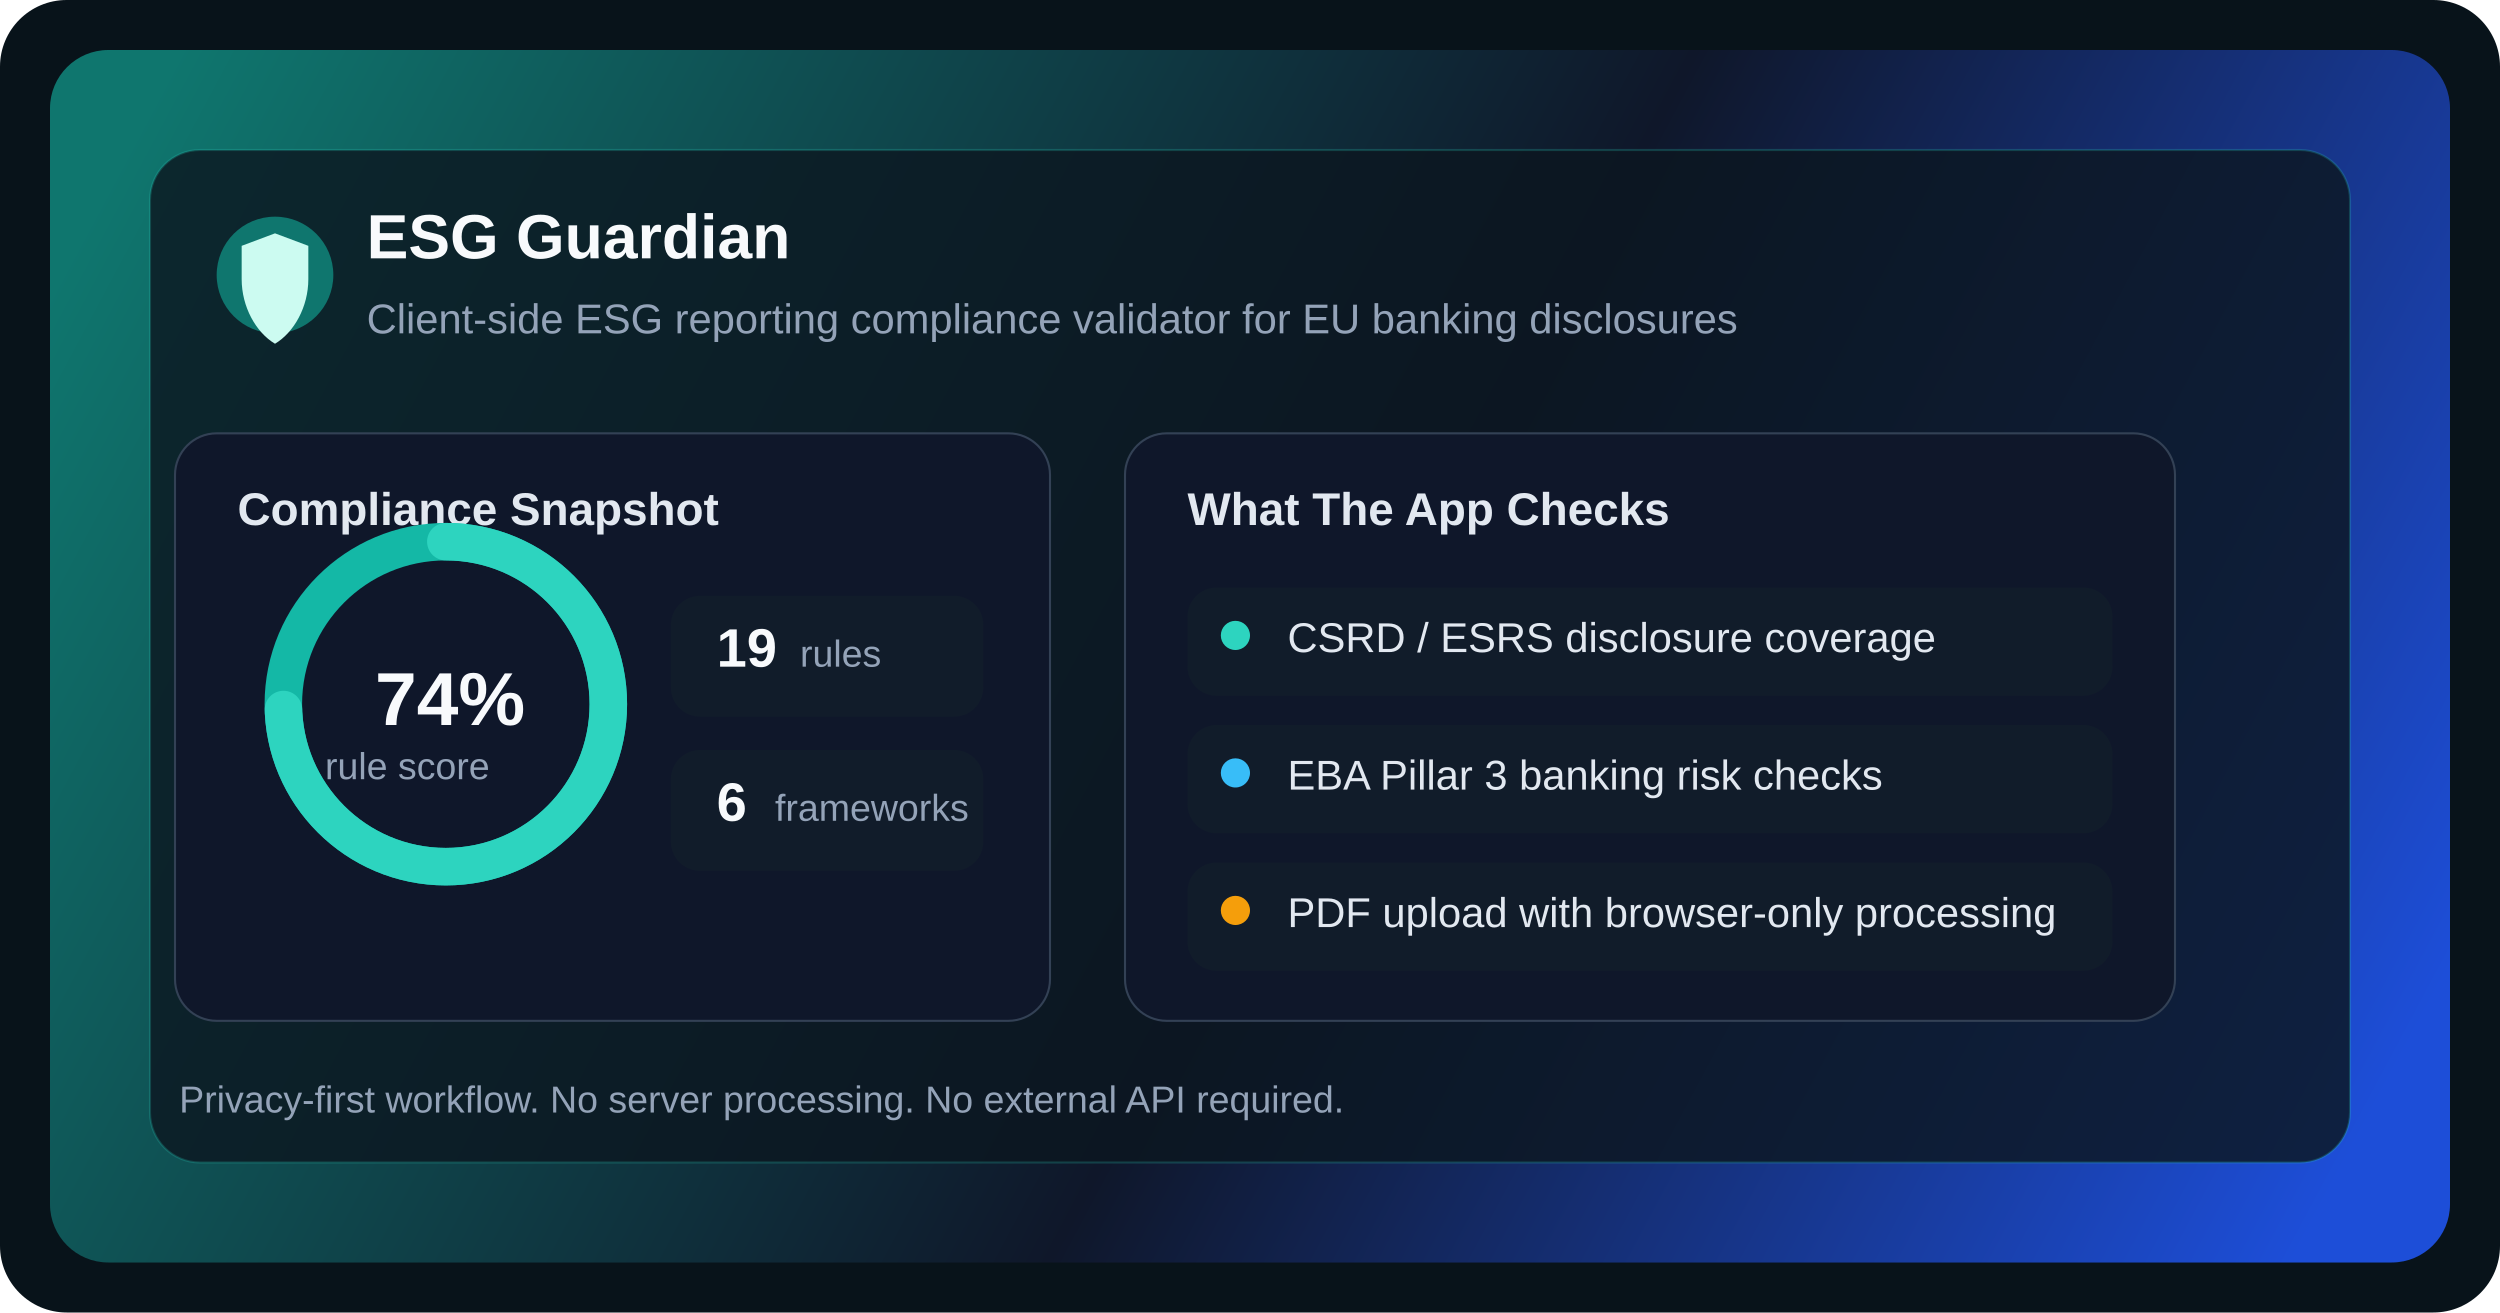
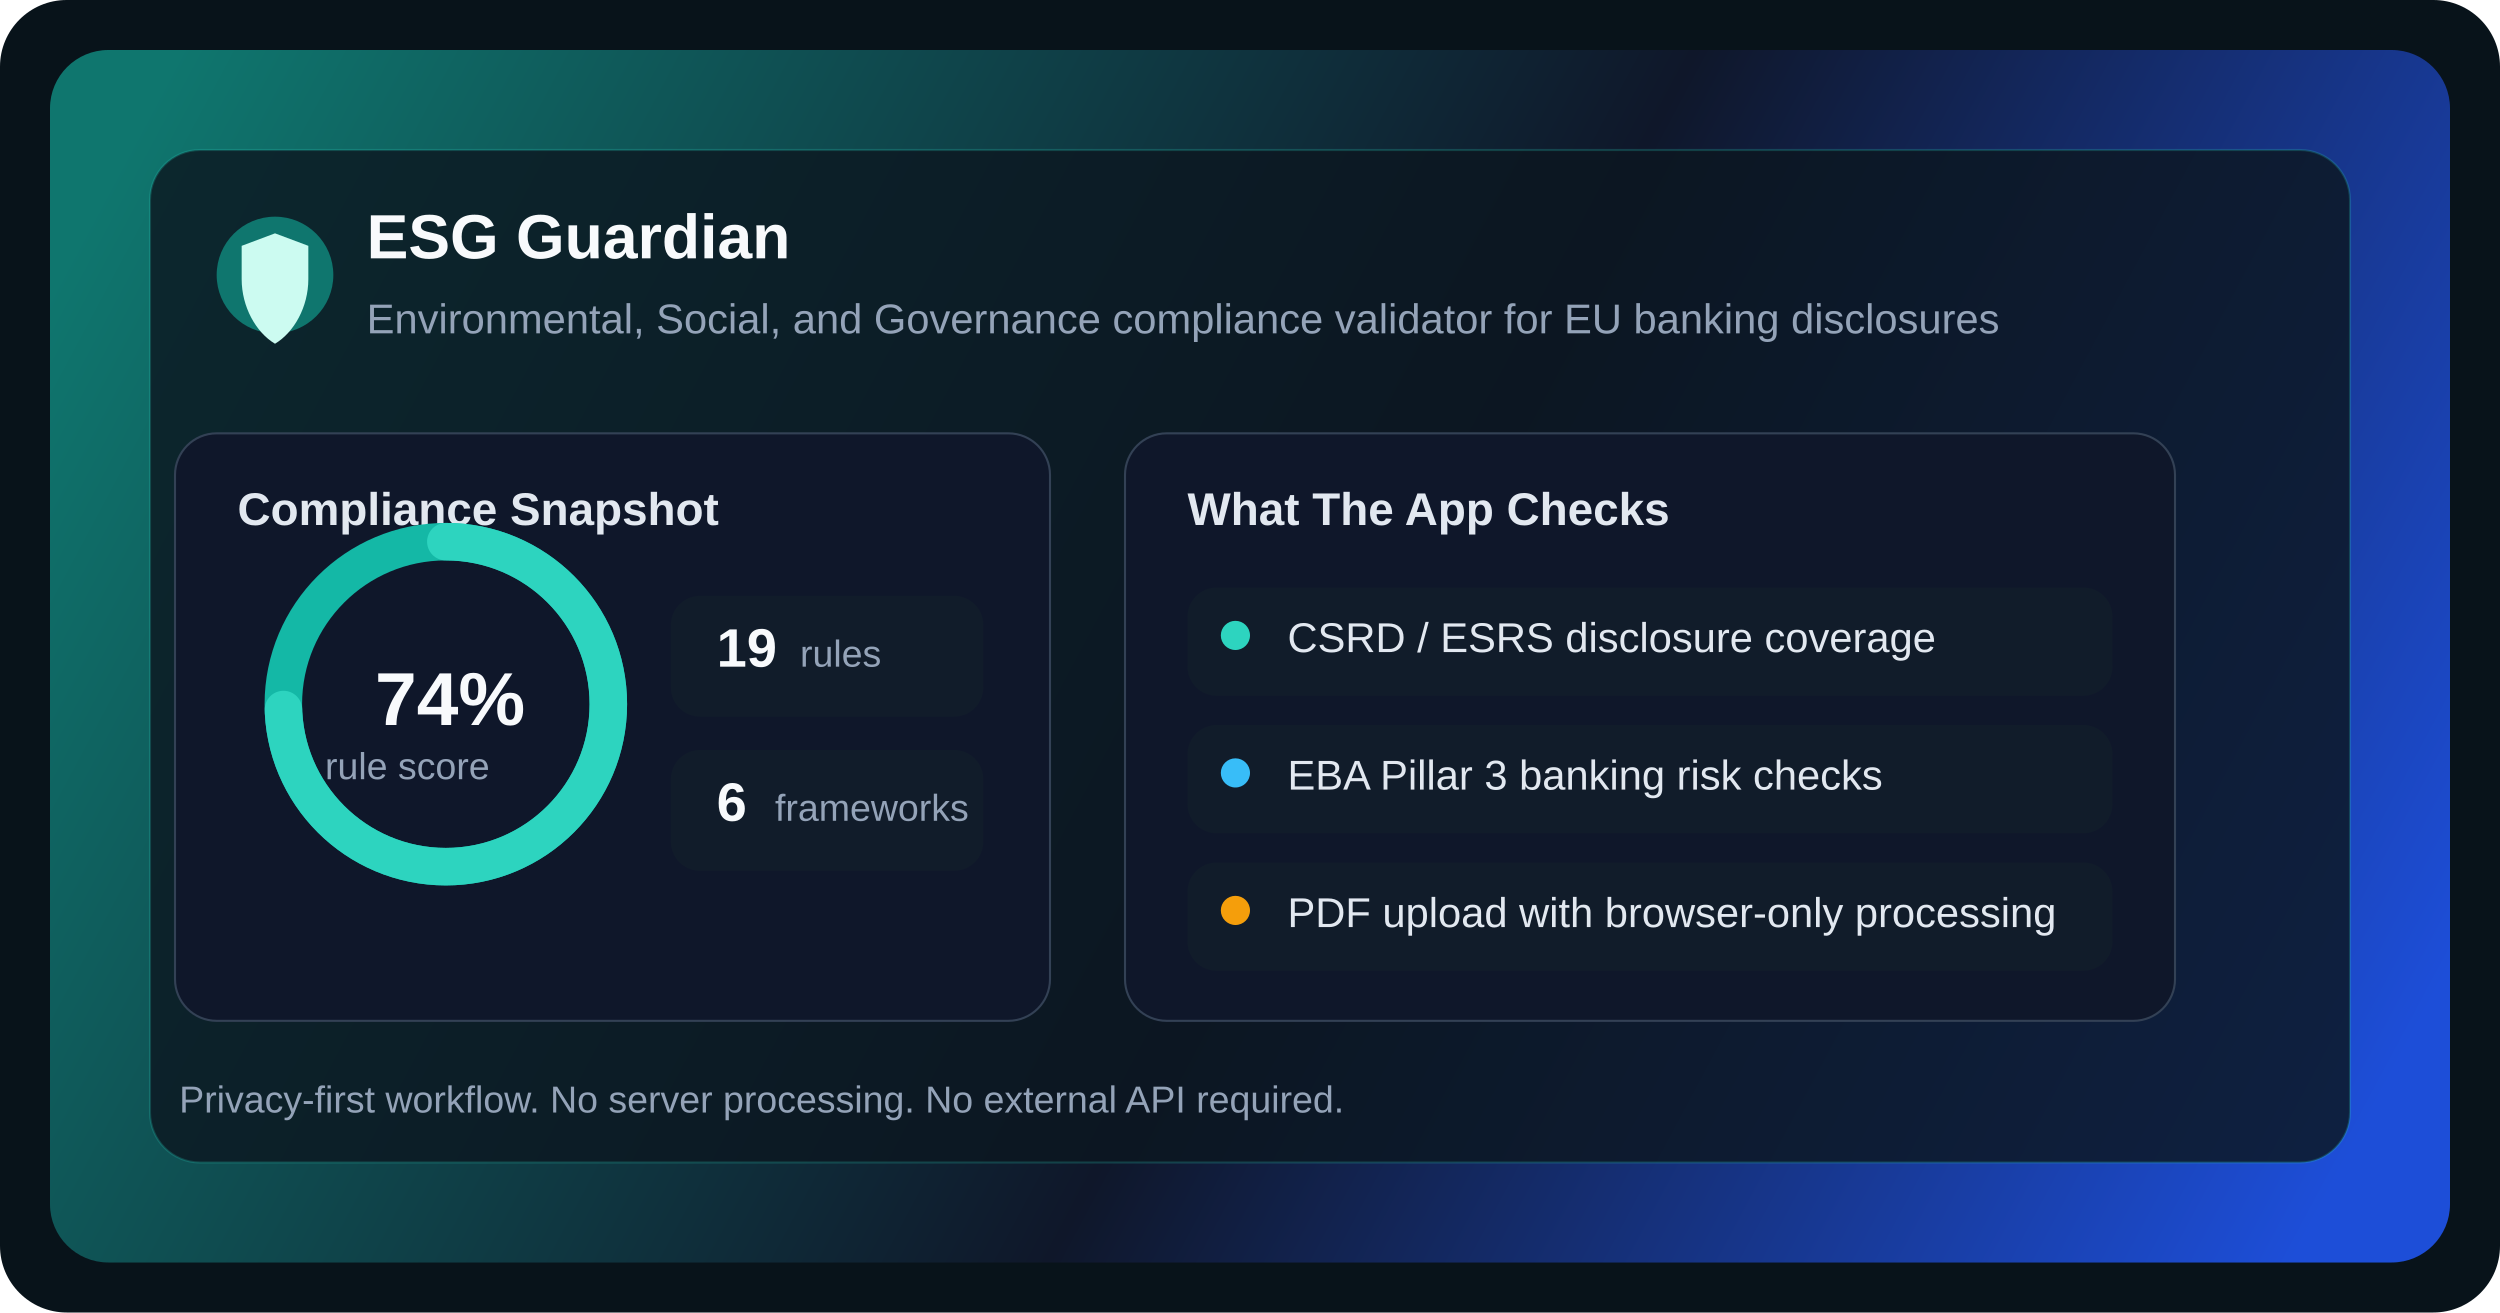
<svg xmlns="http://www.w3.org/2000/svg" width="1200" height="630" viewBox="0 0 1200 630" fill="none">
  <rect width="1200" height="630" rx="32" fill="#08131A" />
  <rect x="24" y="24" width="1152" height="582" rx="28" fill="url(#bg)" />
  <rect x="72" y="72" width="1056" height="486" rx="24" fill="#0B1720" fill-opacity="0.82" stroke="#2DD4BF" stroke-opacity="0.22" />
  <circle cx="132" cy="132" r="28" fill="#0F766E" />
  <path d="M132 112L148 118V134C148 147.255 141.168 159.536 132 165C122.832 159.536 116 147.255 116 134V118L132 112Z" fill="#CCFBF1" />
  <text x="176" y="124" fill="#F8FAFC" font-family="Arial, Helvetica, sans-serif" font-size="30" font-weight="700">ESG Guardian</text>
-   <text x="176" y="160" fill="#94A3B8" font-family="Arial, Helvetica, sans-serif" font-size="20">Client-side ESG reporting compliance validator for EU banking disclosures</text>
+   <text x="176" y="160" fill="#94A3B8" font-family="Arial, Helvetica, sans-serif" font-size="20">Environmental, Social, and Governance compliance validator for EU banking disclosures</text>
  <rect x="84" y="208" width="420" height="282" rx="20" fill="#0F172A" stroke="#334155" />
  <text x="114" y="252" fill="#E2E8F0" font-family="Arial, Helvetica, sans-serif" font-size="22" font-weight="700">Compliance Snapshot</text>
  <circle cx="214" cy="338" r="78" stroke="#14B8A6" stroke-width="18" />
  <circle cx="214" cy="338" r="78" stroke="#2DD4BF" stroke-width="18" stroke-linecap="round" stroke-dasharray="365 490" transform="rotate(-90 214 338)" />
  <text x="180" y="348" fill="#F8FAFC" font-family="Arial, Helvetica, sans-serif" font-size="36" font-weight="700">74%</text>
  <text x="156" y="374" fill="#94A3B8" font-family="Arial, Helvetica, sans-serif" font-size="18">rule score</text>
  <rect x="322" y="286" width="150" height="58" rx="14" fill="#111C2A" />
  <text x="344" y="320" fill="#F8FAFC" font-family="Arial, Helvetica, sans-serif" font-size="26" font-weight="700">19</text>
  <text x="384" y="320" fill="#94A3B8" font-family="Arial, Helvetica, sans-serif" font-size="18">rules</text>
  <rect x="322" y="360" width="150" height="58" rx="14" fill="#111C2A" />
  <text x="344" y="394" fill="#F8FAFC" font-family="Arial, Helvetica, sans-serif" font-size="26" font-weight="700">6</text>
  <text x="372" y="394" fill="#94A3B8" font-family="Arial, Helvetica, sans-serif" font-size="18">frameworks</text>
  <rect x="540" y="208" width="504" height="282" rx="20" fill="#0F172A" stroke="#334155" />
  <text x="570" y="252" fill="#E2E8F0" font-family="Arial, Helvetica, sans-serif" font-size="22" font-weight="700">What The App Checks</text>
  <rect x="570" y="282" width="444" height="52" rx="14" fill="#111C2A" />
  <rect x="586" y="298" width="14" height="14" rx="7" fill="#2DD4BF" />
  <text x="618" y="313" fill="#E2E8F0" font-family="Arial, Helvetica, sans-serif" font-size="20">CSRD / ESRS disclosure coverage</text>
  <rect x="570" y="348" width="444" height="52" rx="14" fill="#111C2A" />
  <rect x="586" y="364" width="14" height="14" rx="7" fill="#38BDF8" />
  <text x="618" y="379" fill="#E2E8F0" font-family="Arial, Helvetica, sans-serif" font-size="20">EBA Pillar 3 banking risk checks</text>
  <rect x="570" y="414" width="444" height="52" rx="14" fill="#111C2A" />
  <rect x="586" y="430" width="14" height="14" rx="7" fill="#F59E0B" />
  <text x="618" y="445" fill="#E2E8F0" font-family="Arial, Helvetica, sans-serif" font-size="20">PDF upload with browser-only processing</text>
  <text x="86" y="534" fill="#94A3B8" font-family="Arial, Helvetica, sans-serif" font-size="18">Privacy-first workflow. No server processing. No external API required.</text>
  <defs>
    <linearGradient id="bg" x1="76" y1="42" x2="1107" y2="593" gradientUnits="userSpaceOnUse">
      <stop stop-color="#0F766E" />
      <stop offset="0.55" stop-color="#0F172A" />
      <stop offset="1" stop-color="#1D4ED8" />
    </linearGradient>
  </defs>
</svg>
